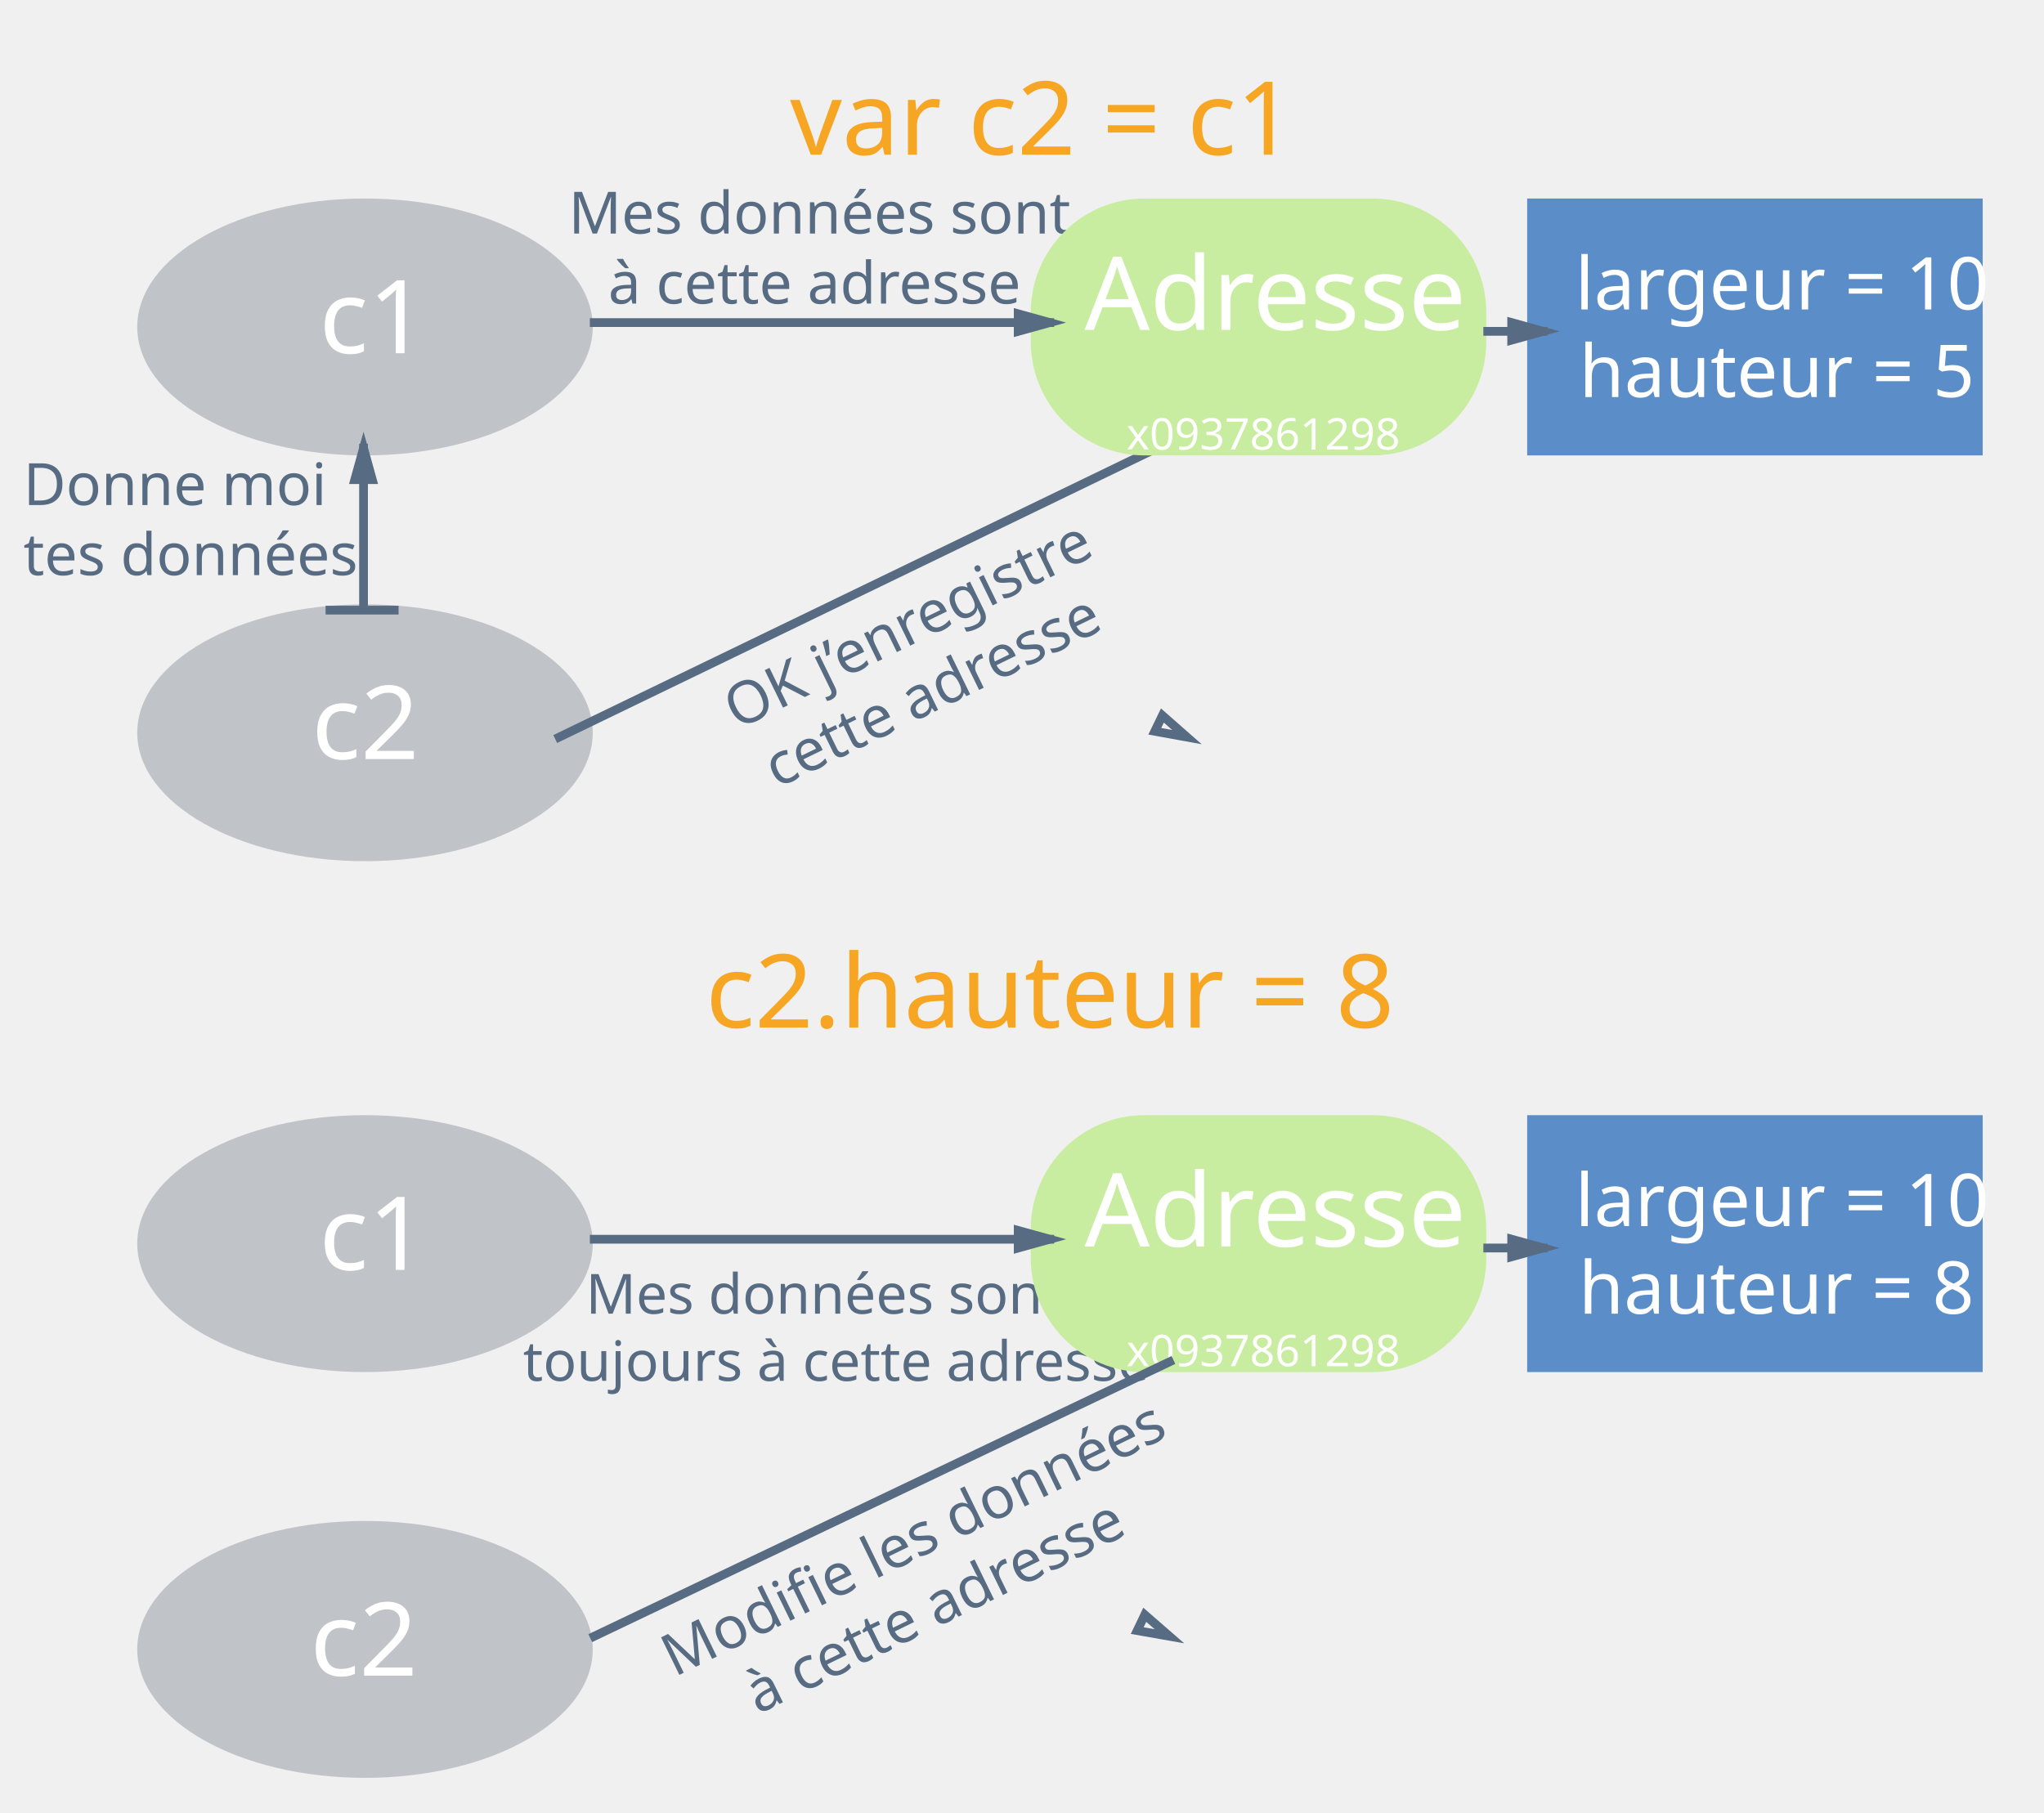
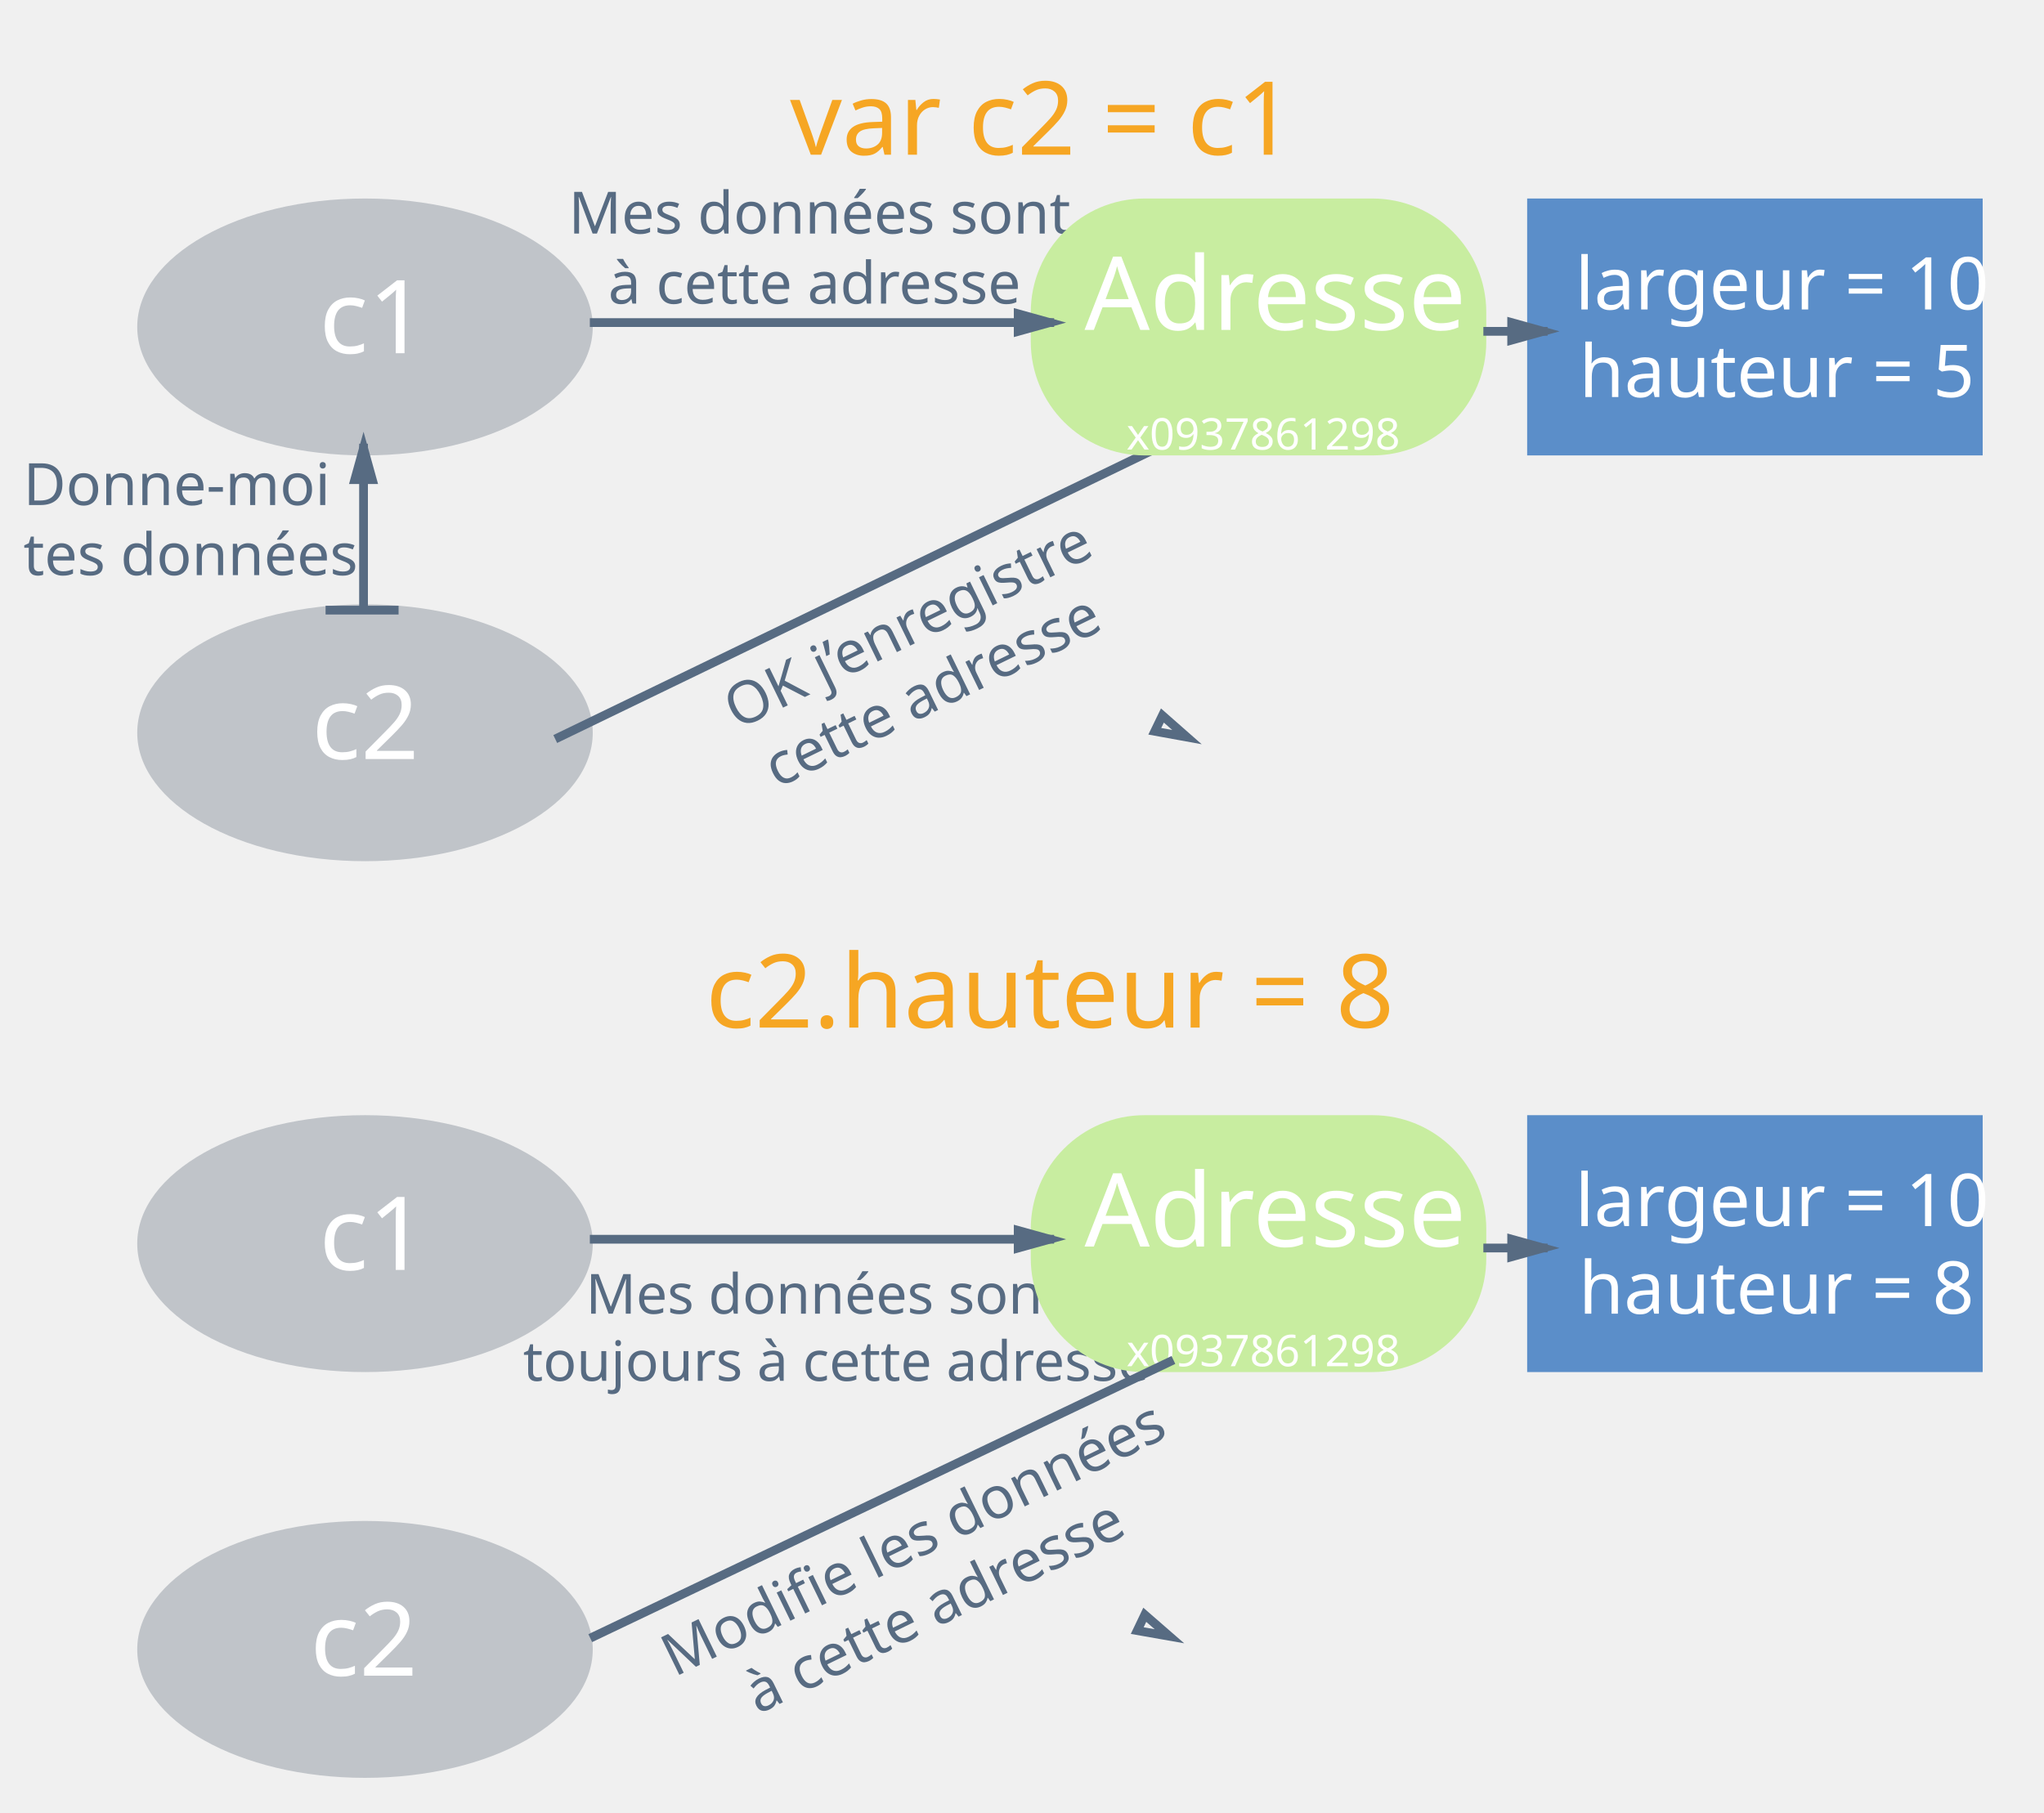
<svg xmlns="http://www.w3.org/2000/svg" width="700px" height="621px" viewBox="0 0 700 621" version="1.1" style="background: #EDEFF2;">
  <defs />
-   <g id="Page-1" stroke="none" stroke-width="1" fill="none" fill-rule="evenodd">
+   <g id="P2" stroke="none" stroke-width="1" fill="none" fill-rule="evenodd">
    <g id="P2C1_4">
      <text id="var-c2-=-c1" font-family="SFUIDisplay-Light, SF UI Display" font-size="35" font-weight="300" fill="#F6A623">
        <tspan x="270.558" y="53">var c2 = c1</tspan>
      </text>
      <g id="Group" transform="translate(47, 68)">
        <ellipse id="Oval-3" fill="#C0C4C9" cx="78" cy="44" rx="78" ry="44" />
        <text id="c1" font-family="SFUIDisplay-Light, SF UI Display" font-size="35" font-weight="300" fill="#FFFFFF">
          <tspan x="62.307" y="53">c1</tspan>
        </text>
      </g>
      <g id="Group" transform="translate(47, 207)">
        <ellipse id="Oval-3" fill="#C0C4C9" cx="78" cy="44" rx="78" ry="44" />
        <text id="c2" font-family="SFUIDisplay-Light, SF UI Display" font-size="35" font-weight="300" fill="#FFFFFF">
          <tspan x="59.718" y="53">c2</tspan>
        </text>
      </g>
      <g id="Group-2" transform="translate(523, 68)">
        <rect id="Rectangle-6" fill="#5B8EC9" x="0" y="0" width="156" height="88" />
        <text id="largeur-=-10-hauteur" font-family="SFUIDisplay-Light, SF UI Display" font-size="25" font-weight="300" fill="#FFFFFF">
          <tspan x="16.433" y="38">largeur = 10</tspan>
          <tspan x="17.807" y="68">hauteur = 5</tspan>
        </text>
      </g>
      <path d="M124.5,208.5 L124.5,153.5" id="Line" stroke="#576B82" stroke-width="3" stroke-linecap="square" />
      <path id="Line-decoration-1" d="M124.5,153.5 L121.5,164.3 L127.5,164.3 L124.5,153.5 Z" stroke="#576B82" stroke-width="3" stroke-linecap="square" />
      <path d="M191.5,148.5 L406.5,252.5" id="Line" stroke="#576B82" stroke-width="3" stroke-linecap="square" transform="translate(299, 200.5) scale(-1, 1) translate(-299, -200.5) " />
      <path id="Line-decoration-1" d="M406.5,252.5 L398.084,245.096 L395.471,250.498 L406.5,252.5 Z" stroke="#576B82" stroke-width="3" stroke-linecap="square" />
      <text id="OK-j’enregistre-cett" transform="translate(308.8979, 228.0925) rotate(-26) translate(-308.8979, -228.0925) " font-family="SFUIDisplay-Light, SF UI Display" font-size="20" font-weight="300" fill="#576B82">
        <tspan x="248.458" y="223.093">OK j’enregistre</tspan>
        <tspan x="251.999" y="247.093">cette adresse</tspan>
      </text>
      <text id="Mes-données-sont-à-c" font-family="SFUIDisplay-Light, SF UI Display" font-size="20" font-weight="300" fill="#576B82">
        <tspan x="194.712" y="80">Mes données sont </tspan>
        <tspan x="208.267" y="104">à cette adresse</tspan>
      </text>
      <text id="Donne-moi-tes-donnée" font-family="SFUIDisplay-Light, SF UI Display" font-size="20" font-weight="300" fill="#576B82">
-         <tspan x="8" y="173">Donne moi </tspan>
+         <tspan x="8" y="173">Donne-moi </tspan>
        <tspan x="8" y="197">tes données</tspan>
      </text>
      <g id="Group-3" transform="translate(353, 68)">
        <rect id="Rectangle-7" fill="#C8EDA0" x="0" y="0" width="156" height="88" rx="39" />
        <text id="Adresse-x0937861298" font-family="SFUIDisplay-Light, SF UI Display" font-size="35" font-weight="300" fill="#FFFFFF">
          <tspan x="18.421" y="45">Adresse</tspan>
          <tspan x="32.771" y="86" font-size="15">x0937861298</tspan>
        </text>
      </g>
      <path d="M203.5,110.5 L359.5,110.5" id="Line" stroke="#576B82" stroke-width="3" stroke-linecap="square" />
      <path id="Line-decoration-1" d="M359.5,110.5 L348.7,107.5 L348.7,113.5 L359.5,110.5 Z" stroke="#576B82" stroke-width="3" stroke-linecap="square" />
      <path d="M509.5,113.5 L528.5,113.5" id="Line" stroke="#576B82" stroke-width="3" stroke-linecap="square" />
      <path id="Line-decoration-1" d="M528.5,113.5 L517.7,110.5 L517.7,116.5 L528.5,113.5 Z" stroke="#576B82" stroke-width="3" stroke-linecap="square" />
      <path d="M113,209 L135,209" id="Line" stroke="#576B82" stroke-width="3" stroke-linecap="square" />
      <ellipse id="Oval-3" fill="#C0C4C9" cx="125" cy="426" rx="78" ry="44" />
      <text id="c1" font-family="SFUIDisplay-Light, SF UI Display" font-size="35" font-weight="300" fill="#FFFFFF">
        <tspan x="109.307" y="435">c1</tspan>
      </text>
      <ellipse id="Oval-3" fill="#C0C4C9" cx="125" cy="565" rx="78" ry="44" />
      <text id="c2" font-family="SFUIDisplay-Light, SF UI Display" font-size="35" font-weight="300" fill="#FFFFFF">
        <tspan x="106.218" y="574">c2</tspan>
      </text>
      <rect id="Rectangle-6" fill="#5B8EC9" x="523" y="382" width="156" height="88" />
      <text id="largeur-=-10-hauteur" font-family="SFUIDisplay-Light, SF UI Display" font-size="25" font-weight="300" fill="#FFFFFF">
        <tspan x="539.433" y="420">largeur = 10</tspan>
        <tspan x="540.654" y="450">hauteur = 8</tspan>
      </text>
      <text id="Modifie-les-données" transform="translate(308.8979, 542.0925) rotate(-26) translate(-308.8979, -542.0925) " font-family="SFUIDisplay-Light, SF UI Display" font-size="20" font-weight="300" fill="#576B82">
        <tspan x="224.577" y="537.093">Modifie les données </tspan>
        <tspan x="244.665" y="561.093">à cette adresse</tspan>
      </text>
      <text id="Mes-données-sont-tou" font-family="SFUIDisplay-Light, SF UI Display" font-size="19" font-weight="300" fill="#576B82">
        <tspan x="200.601" y="450">Mes données sont </tspan>
        <tspan x="179.134" y="473">toujours à cette adresse</tspan>
      </text>
      <rect id="Rectangle-7" fill="#C8EDA0" x="353" y="382" width="156" height="88" rx="39" />
      <text id="Adresse-x0937861298" font-family="SFUIDisplay-Light, SF UI Display" font-size="35" font-weight="300" fill="#FFFFFF">
        <tspan x="371.421" y="427">Adresse</tspan>
        <tspan x="385.771" y="468" font-size="15">x0937861298</tspan>
      </text>
      <path d="M203.5,466.5 L400.5,560.5" id="Line" stroke="#576B82" stroke-width="3" stroke-linecap="square" transform="translate(302, 513.5) scale(1, -1) translate(-302, -513.5) " />
      <path id="Line-decoration-1" d="M400.5,560.5 L392.045,553.141 L389.461,558.557 L400.5,560.5 Z" stroke="#576B82" stroke-width="3" stroke-linecap="square" />
      <path d="M203.5,424.5 L359.5,424.5" id="Line" stroke="#576B82" stroke-width="3" stroke-linecap="square" />
      <path id="Line-decoration-1" d="M359.5,424.5 L348.7,421.5 L348.7,427.5 L359.5,424.5 Z" stroke="#576B82" stroke-width="3" stroke-linecap="square" />
      <path d="M509.5,427.5 L528.5,427.5" id="Line" stroke="#576B82" stroke-width="3" stroke-linecap="square" />
      <path id="Line-decoration-1" d="M528.5,427.5 L517.7,424.5 L517.7,430.5 L528.5,427.5 Z" stroke="#576B82" stroke-width="3" stroke-linecap="square" />
      <text id="c2.hauteur-=-8" font-family="SFUIDisplay-Light, SF UI Display" font-size="35" font-weight="300" fill="#F6A623">
        <tspan x="241.685" y="352">c2.hauteur = 8</tspan>
      </text>
    </g>
  </g>
</svg>
